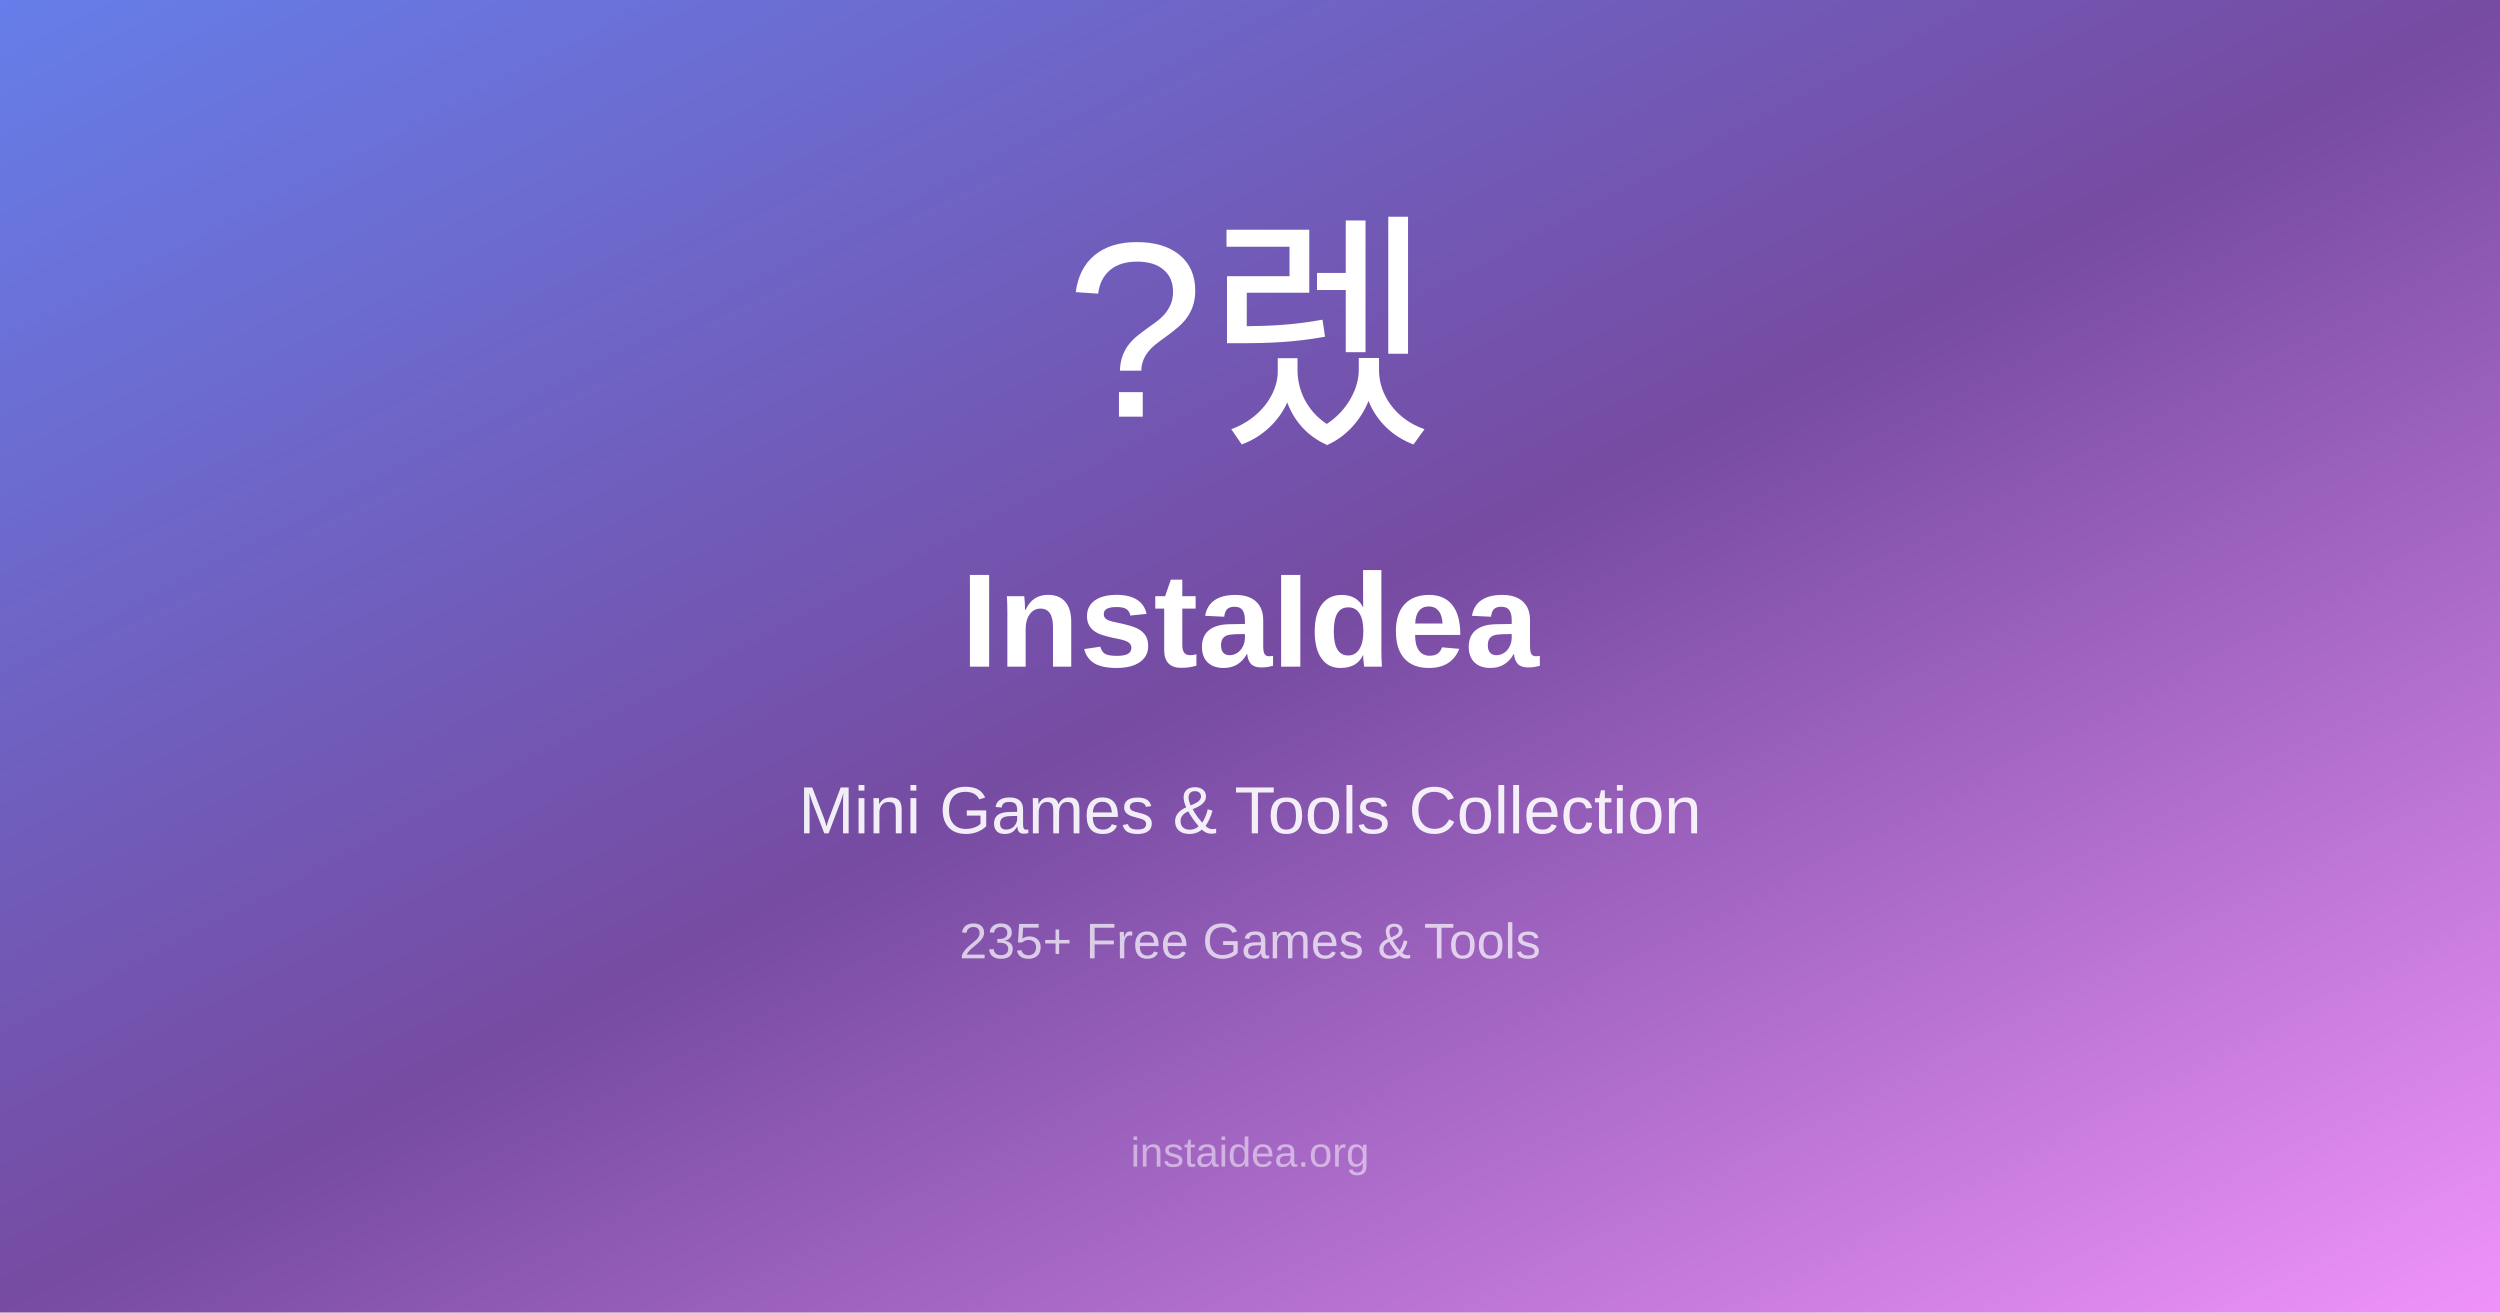
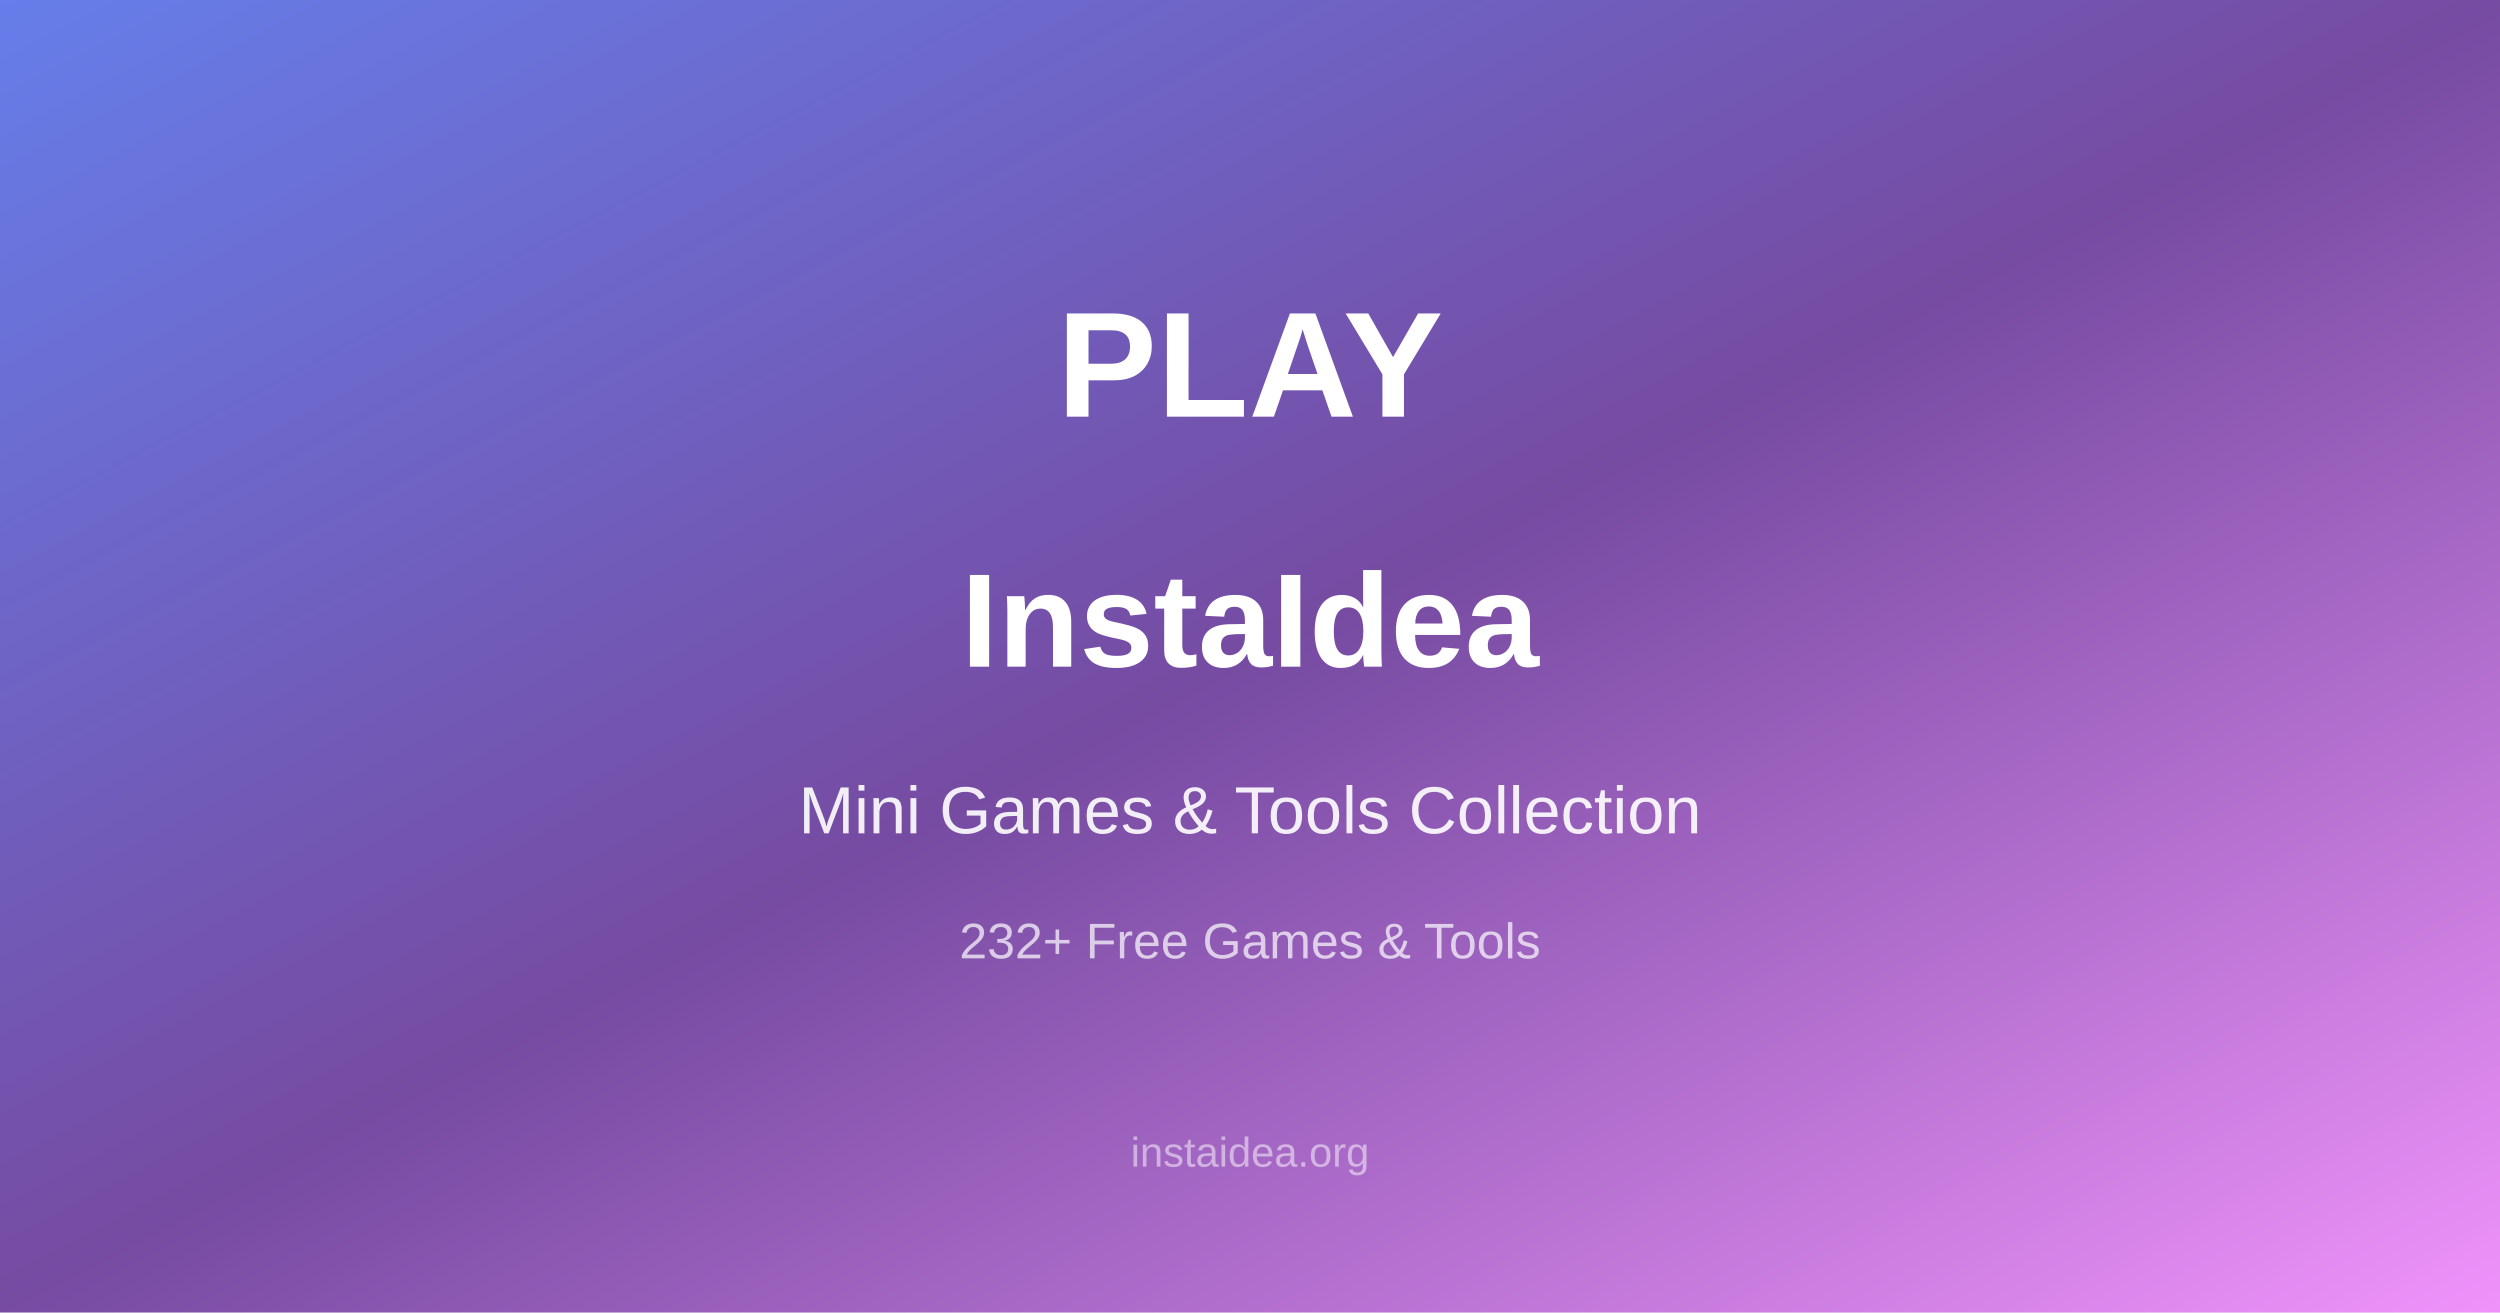
<svg xmlns="http://www.w3.org/2000/svg" width="1200" height="630" viewBox="0 0 1200 630">
  <defs>
    <linearGradient id="bg" x1="0%" y1="0%" x2="100%" y2="100%">
      <stop offset="0%" style="stop-color:#667eea" />
      <stop offset="50%" style="stop-color:#764ba2" />
      <stop offset="100%" style="stop-color:#f093fb" />
    </linearGradient>
  </defs>
  <rect width="1200" height="630" fill="url(#bg)" />
-   <text x="600" y="200" text-anchor="middle" fill="white" font-size="120" font-family="Arial,sans-serif">?렜</text>
+   <text x="600" y="200" text-anchor="middle" fill="white" font-size="72" font-weight="bold" font-family="Arial,sans-serif">PLAY</text>
  <text x="600" y="320" text-anchor="middle" fill="white" font-size="64" font-weight="bold" font-family="Arial,sans-serif">InstaIdea</text>
  <text x="600" y="400" text-anchor="middle" fill="rgba(255,255,255,0.9)" font-size="32" font-family="Arial,sans-serif">Mini Games &amp; Tools Collection</text>
-   <text x="600" y="460" text-anchor="middle" fill="rgba(255,255,255,0.7)" font-size="24" font-family="Arial,sans-serif">235+ Free Games &amp; Tools</text>
+   <text x="600" y="460" text-anchor="middle" fill="rgba(255,255,255,0.7)" font-size="24" font-family="Arial,sans-serif">232+ Free Games &amp; Tools</text>
  <text x="600" y="560" text-anchor="middle" fill="rgba(255,255,255,0.5)" font-size="20" font-family="Arial,sans-serif">instaidea.org</text>
</svg>
